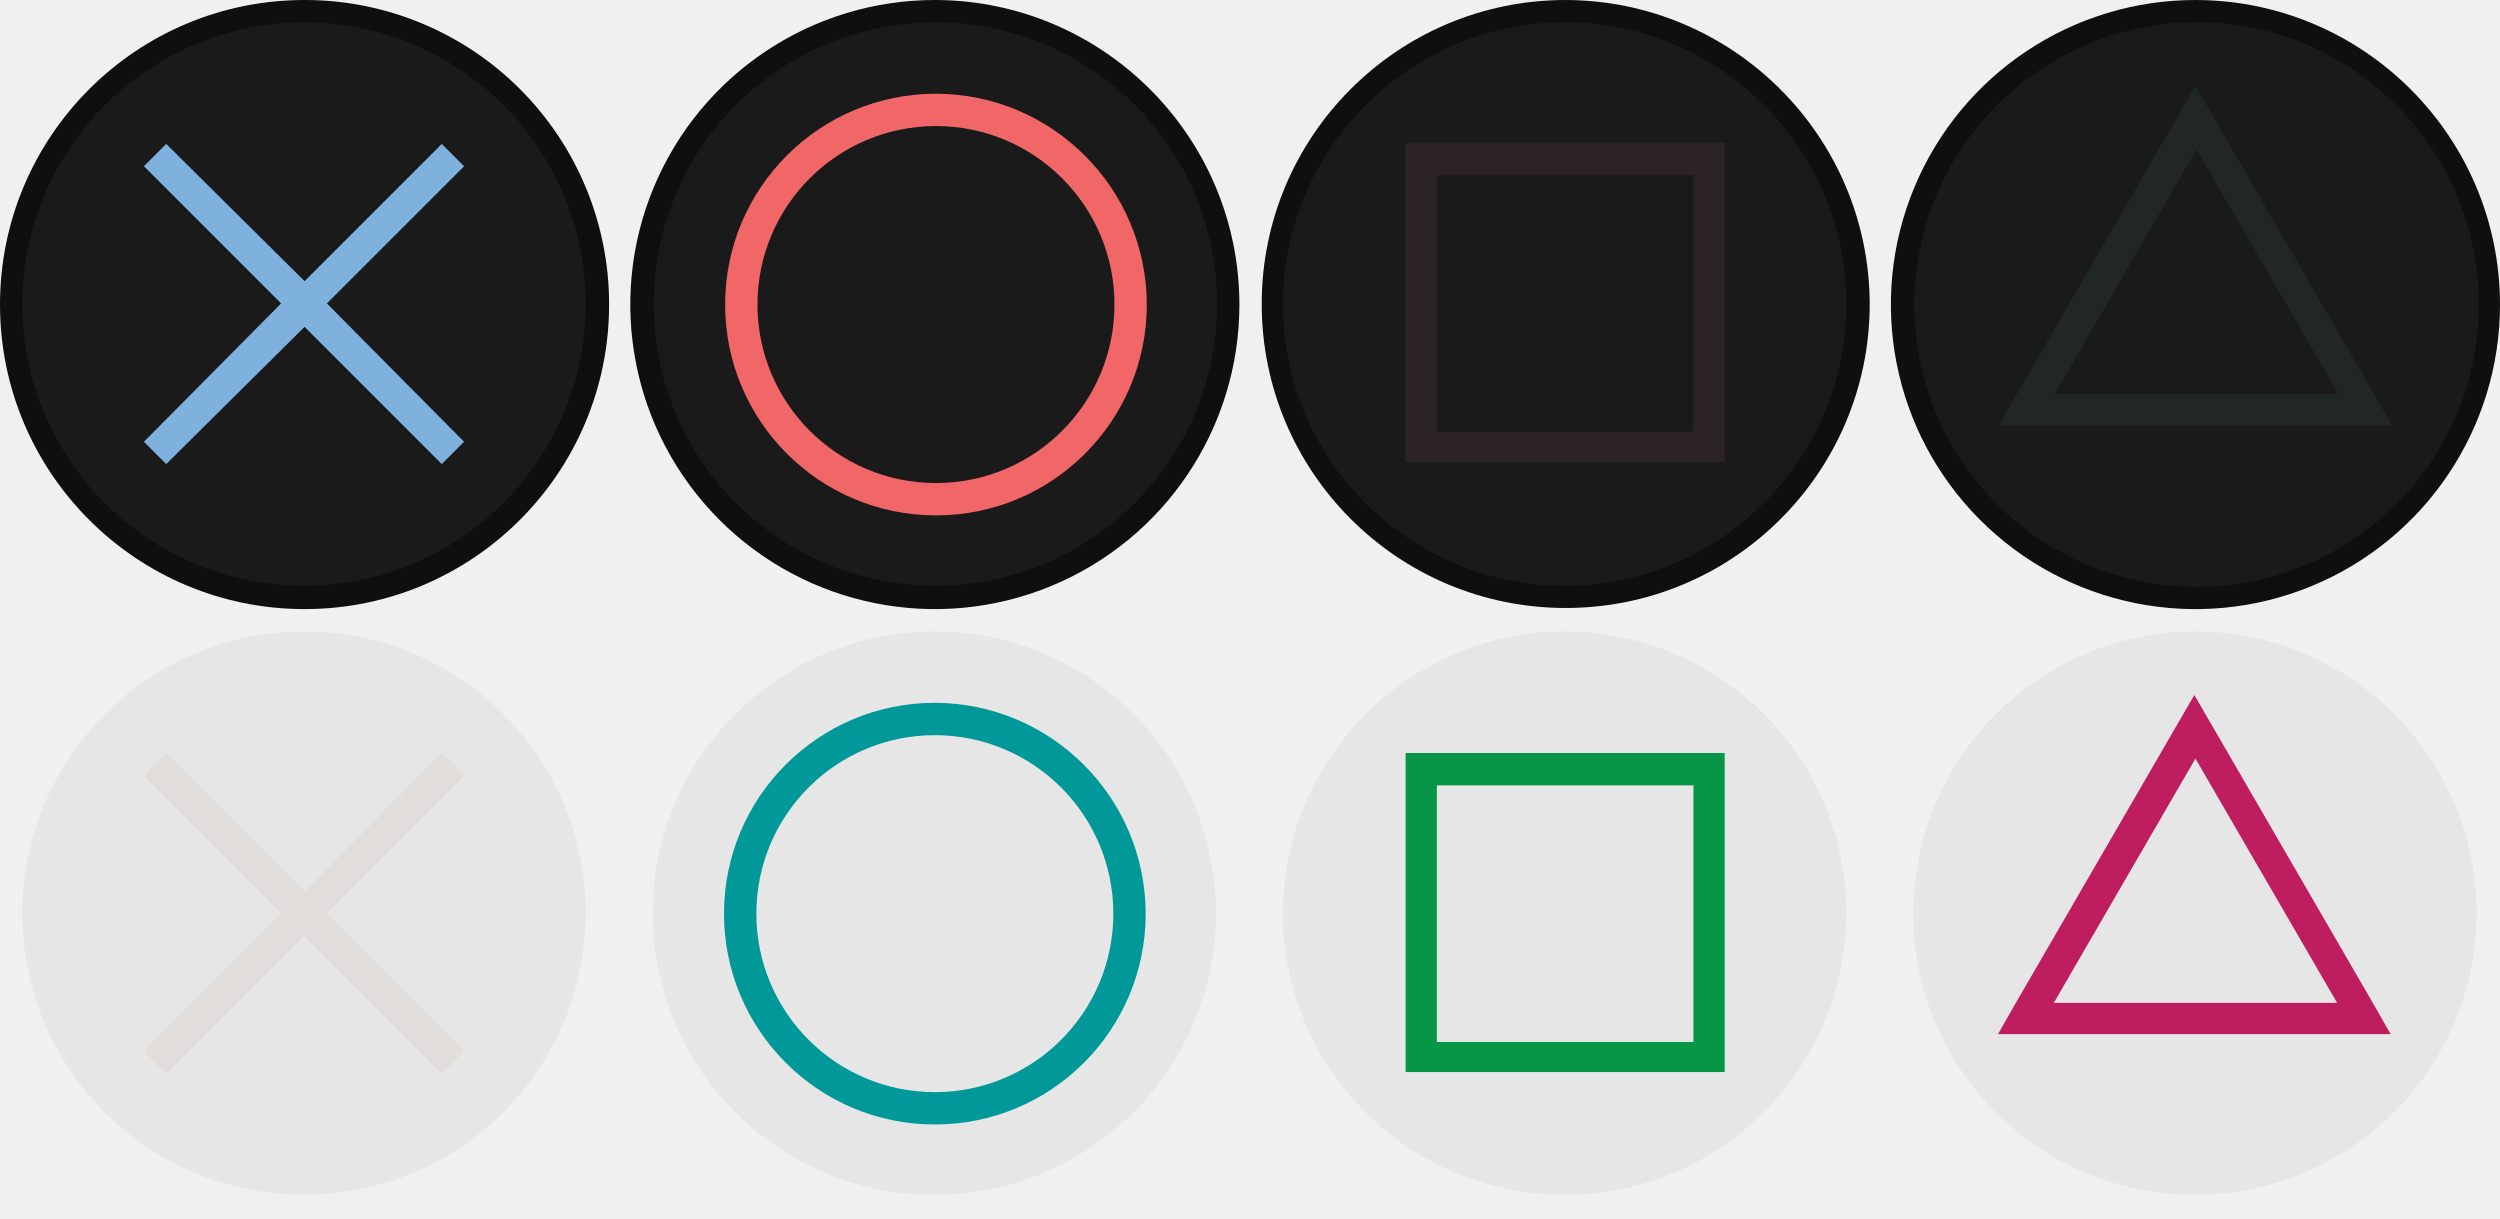
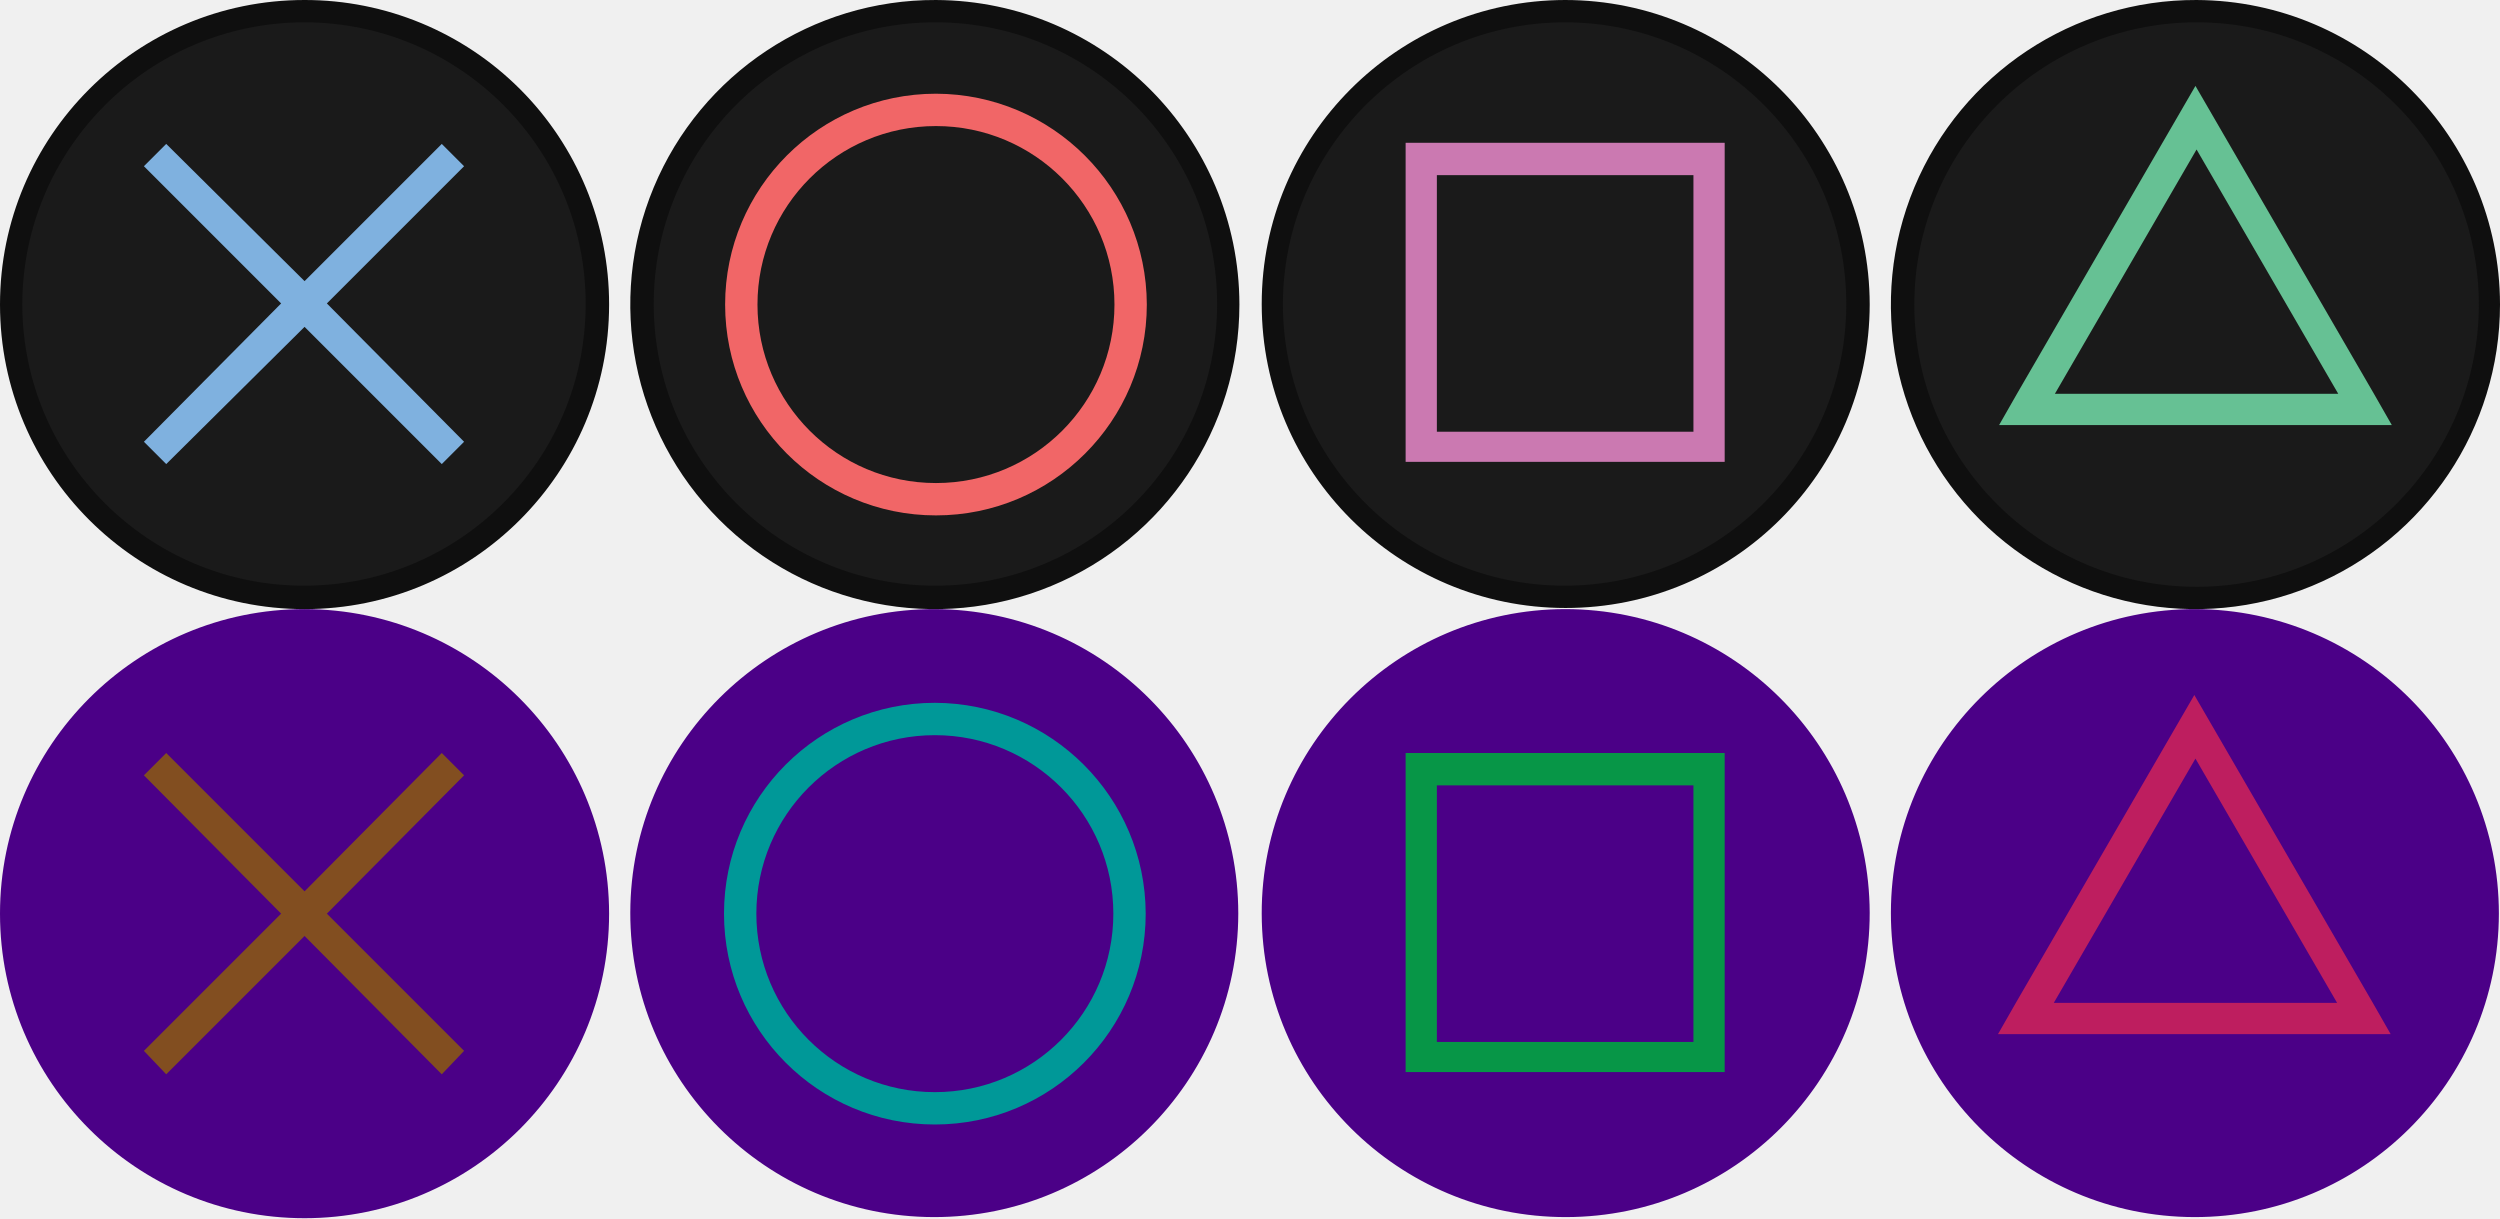
<svg xmlns="http://www.w3.org/2000/svg" version="1.1" id="svg1" width="187.883" height="91.552" viewBox="0 0 187.883 91.552" xml:space="preserve">
  <defs id="defs1">
    <linearGradient id="swatch9">
      <stop style="stop-color:#21008c;stop-opacity:1;" offset="0" id="stop9" />
    </linearGradient>
    <linearGradient id="swatch8">
      <stop style="stop-color:#4b0087;stop-opacity:1;" offset="0" id="stop8" />
    </linearGradient>
    <style id="style1">
      .cls-1 {
        fill: none;
      }

      .cls-2 {
        fill: #b3b3b3;
      }

      .cls-3 {
        fill: #0d0e13;
      }

      .cls-4 {
        opacity: 0.06;
      }

      .cls-5 {
        fill: #fff;
      }

      .cls-6 {
        fill: #13161f;
      }

      .cls-7 {
        fill: #0f1015;
      }

      .cls-8 {
        fill: #121212;
      }

      .cls-9 {
        fill: #080808;
      }

      .cls-10 {
        fill: #1f1f1f;
      }

      .cls-11 {
        fill: #e6e6e6;
        opacity: 0.1;
      }

      .cls-11, .cls-12, .cls-13, .cls-14, .cls-17 {
        isolation: isolate;
      }

      .cls-12, .cls-14, .cls-29 {
        opacity: 0.08;
      }

      .cls-12 {
        fill: url(#SVGID_4_);
      }

      .cls-13 {
        opacity: 0.22;
      }

      .cls-14 {
        fill: url(#SVGID_5_);
      }

      .cls-15 {
        fill: #10111a;
      }

      .cls-16 {
        fill: #1a1a1a;
      }

      .cls-17 {
        opacity: 0.25;
      }

      .cls-18 {
        opacity: 0.12;
      }

      .cls-19 {
        fill: #0b0b0f;
      }

      .cls-20 {
        fill: url(#SVGID_6_);
      }

      .cls-21 {
        fill: #0f0f0f;
      }

      .cls-22 {
        fill: #f66;
      }

      .cls-23 {
        fill: #7cb2e8;
      }

      .cls-24 {
        fill: #ff69f8;
      }

      .cls-25 {
        fill: #40e2a0;
      }

      .cls-26 {
        fill: #050505;
        stroke: #000;
        stroke-miterlimit: 10;
        stroke-width: 2px;
      }

      .cls-27 {
        fill: #f2f2f2;
      }

      .cls-28 {
        fill: #0a0a0a;
      }

      .cls-30 {
        fill: #ccc;
      }
    </style>
    <style id="style1-1">
      .cls-1 {
        fill: #0f0f0f;
      }

      .cls-2 {
        fill: #121212;
      }

      .cls-3 {
        fill: #141414;
      }

      .cls-4 {
        fill: #f0f0f0;
      }

      .cls-5 {
        fill: #ededed;
      }

      .cls-6 {
        fill: #ebebeb;
      }
    </style>
  </defs>
  <g id="g1" transform="matrix(1.221498,0,0,1.221498,43.64825,100)" style="display:inline">
    <g id="g58" transform="translate(558.5126,224.3753)" style="display:inline">
      <g id="g46" transform="matrix(0.68636,0,0,0.68636,-594.246,-308.4383)" style="display:inline">
        <g id="g45">
-           <g id="g44">
-             <path class="cls-1" d="M 196.7,111.3 A 26.25,26.25 0 1 1 223,85.1 26.33,26.33 0 0 1 196.7,111.3 Z" id="path43" style="fill:#e6e6e6" />
-             <path class="cls-2" d="m 196.8,59.8 a 25.25,25.25 0 1 1 -25.3,25.3 25.31,25.31 0 0 1 25.3,-25.3 m 0,-2 A 27.25,27.25 0 1 0 224,85.1 27.31,27.31 0 0 0 196.8,57.8 Z" id="path44" style="fill:#f0f0f0" />
+           <g id="g44" style="fill:#4b0087;fill-opacity:1">
+             <path class="cls-1" d="M 196.7,111.3 A 26.25,26.25 0 1 1 223,85.1 26.33,26.33 0 0 1 196.7,111.3 Z" id="path43" style="fill:#4b0087;fill-opacity:1" />
+             <path class="cls-2" d="m 196.8,59.8 a 25.25,25.25 0 1 1 -25.3,25.3 25.31,25.31 0 0 1 25.3,-25.3 m 0,-2 A 27.25,27.25 0 1 0 224,85.1 27.31,27.31 0 0 0 196.8,57.8 Z" id="path44" style="fill:#4b0087;fill-opacity:1" />
          </g>
          <path class="cls-6" d="m 212.7,93.1 -16,-27.6 -16,27.6 -1.6,2.8 h 35.2 z m -15.9,0 h -12.7 l 12.7,-21.9 12.7,21.9 z" id="path45" style="fill:#be1e5f" />
        </g>
        <g id="g43" style="display:inline">
-           <g id="g42">
-             <path class="cls-1" d="M 140.3,111.3 A 26.25,26.25 0 1 1 166.6,85 26.25,26.25 0 0 1 140.3,111.3 Z" id="path39" style="fill:#e6e6e6" />
-             <path class="cls-2" d="M 140.3,59.8 A 25.25,25.25 0 1 1 115,85.1 25.31,25.31 0 0 1 140.3,59.8 m 0,-2 A 27.25,27.25 0 1 0 167.6,85 27.31,27.31 0 0 0 140.3,57.8 Z" id="path40" style="fill:#f0f0f0" />
+           <g id="g42" style="fill:#4b0087;fill-opacity:1">
+             <path class="cls-1" d="M 140.3,111.3 A 26.25,26.25 0 1 1 166.6,85 26.25,26.25 0 0 1 140.3,111.3 Z" id="path39" style="fill:#4b0087;fill-opacity:1" />
+             <path class="cls-2" d="M 140.3,59.8 A 25.25,25.25 0 1 1 115,85.1 25.31,25.31 0 0 1 140.3,59.8 m 0,-2 A 27.25,27.25 0 1 0 167.6,85 27.31,27.31 0 0 0 140.3,57.8 Z" id="path40" style="fill:#4b0087;fill-opacity:1" />
          </g>
          <path class="cls-5" d="M 151.8,70.7 H 126 v 28.6 h 28.6 V 70.7 Z m 0,25.9 h -23 v -23 h 23 z" id="path42" style="fill:#079647" />
        </g>
        <g id="g25" style="display:inline">
-           <g id="g24">
-             <path class="cls-1" d="M 83.8,111.3 A 26.25,26.25 0 1 1 110,85.1 26.33,26.33 0 0 1 83.8,111.3 Z" id="path23" style="fill:#e6e6e6" />
-             <path class="cls-2" d="M 83.8,59.8 A 25.25,25.25 0 1 1 58.5,85.1 25.31,25.31 0 0 1 83.8,59.8 m 0,-2 A 27.25,27.25 0 1 0 111,85.1 27.31,27.31 0 0 0 83.8,57.8 Z" id="path24" style="fill:#f0f0f0" />
+           <g id="g24" style="fill:#4b0087;fill-opacity:1">
+             <path class="cls-1" d="M 83.8,111.3 A 26.25,26.25 0 1 1 110,85.1 26.33,26.33 0 0 1 83.8,111.3 Z" id="path23" style="fill:#4b0087;fill-opacity:1" />
+             <path class="cls-2" d="M 83.8,59.8 A 25.25,25.25 0 1 1 58.5,85.1 25.31,25.31 0 0 1 83.8,59.8 m 0,-2 A 27.25,27.25 0 1 0 111,85.1 27.31,27.31 0 0 0 83.8,57.8 Z" id="path24" style="fill:#4b0087;fill-opacity:1" />
          </g>
          <path class="cls-3" d="M 83.8,66.2 A 18.9,18.9 0 1 0 102.7,85.1 18.95,18.95 0 0 0 83.8,66.2 Z m 0,34.9 a 16,16 0 1 1 16,-16 16,16 0 0 1 -16,16 z" id="path25" style="fill:#009898" />
        </g>
        <g id="g38" style="display:inline">
-           <g id="g27">
-             <path class="cls-1" d="M 27.2,111.3 A 26.2,26.2 0 1 1 53.6,85.1 26.23,26.23 0 0 1 27.2,111.3 Z" id="path26" style="fill:#e6e6e6" />
-             <path class="cls-2" d="M 27.3,59.8 A 25.25,25.25 0 1 1 2,85.1 25.31,25.31 0 0 1 27.3,59.8 m 0,-2 A 27.3,27.3 0 1 0 54.6,85.1 27.34,27.34 0 0 0 27.3,57.8 Z" id="path27" style="fill:#f0f0f0" />
-           </g>
-           <polygon class="cls-4" points="27.3,83.1 14.9,70.7 12.9,72.7 25.2,85.1 12.9,97.4 14.9,99.5 27.3,87.1 39.6,99.5 41.6,97.4 29.3,85.1 41.6,72.7 39.6,70.7 " id="polygon37" style="fill:#824e20" />
+           <g id="g27" style="fill:#4b0087;fill-opacity:1">
+             <path class="cls-1" d="M 27.2,111.3 A 26.2,26.2 0 1 1 53.6,85.1 26.23,26.23 0 0 1 27.2,111.3 Z" id="path26" style="fill:#4b0087;fill-opacity:1" />
+             <path class="cls-2" d="M 27.3,59.8 A 25.25,25.25 0 1 1 2,85.1 25.31,25.31 0 0 1 27.3,59.8 m 0,-2 A 27.3,27.3 0 1 0 54.6,85.1 27.34,27.34 0 0 0 27.3,57.8 Z" id="path27" style="fill:#4b0087;fill-opacity:1" />
+           </g>
+           <polygon class="cls-4" points="27.3,87.1 39.6,99.5 41.6,97.4 29.3,85.1 41.6,72.7 39.6,70.7 27.3,83.1 14.9,70.7 12.9,72.7 25.2,85.1 12.9,97.4 14.9,99.5 " id="polygon37" style="opacity:1;fill:#824e20" />
        </g>
      </g>
      <g id="g70" transform="matrix(0.6863638,0,0,0.6863638,-545.0259,-212.6076)">
        <g id="g69" transform="translate(-71.61191,-137.7207)" style="display:inline">
          <g id="g68">
            <path class="cls-7" d="M 196.7,54.8 A 26.3,26.3 0 1 1 223,28.6 26.33,26.33 0 0 1 196.7,54.8 Z" id="path67" style="fill:#1a1a1a" />
            <path class="cls-8" d="M 196.8,3.3 A 25.3,25.3 0 1 1 171.5,28.6 25.33,25.33 0 0 1 196.8,3.3 m 0,-2 A 27.3,27.3 0 1 0 224,28.6 27.34,27.34 0 0 0 196.8,1.3 Z" id="path68" style="fill:#0f0f0f" />
          </g>
-           <path class="cls-12" d="m 212.7,36.6 -16,-27.6 -16,27.6 -1.6,2.8 h 35.2 z m -15.9,0 h -12.7 l 12.7,-21.9 12.7,21.9 z" id="path69" style="fill:#66c194" />
+           <path class="cls-12" d="m 212.7,36.6 -16,-27.6 -16,27.6 -1.6,2.8 h 35.2 z m -15.9,0 h -12.7 l 12.7,-21.9 12.7,21.9 z" id="path69" style="opacity:1;fill:#66c194" />
        </g>
        <g id="g65" transform="translate(-71.71157,-137.1209)" style="display:inline">
          <g id="g64">
            <path class="cls-7" d="M 140.3,54.2 A 26.25,26.25 0 1 1 166.6,28 26.23,26.23 0 0 1 140.3,54.2 Z" id="path63" style="fill:#1a1a1a" />
            <path class="cls-8" d="M 140.3,2.7 A 25.25,25.25 0 1 1 115,27.9 25.33,25.33 0 0 1 140.3,2.7 m 0,-2 A 27.25,27.25 0 1 0 167.6,28 27.34,27.34 0 0 0 140.3,0.7 Z" id="path64" style="fill:#0f0f0f" />
          </g>
-           <path class="cls-11" d="M 151.8,13.5 H 126 v 28.6 h 28.6 V 13.5 Z m 0,25.9 h -23 v -23 h 23 z" id="path65" style="fill:#cb79b1" />
+           <path class="cls-11" d="M 151.8,13.5 H 126 v 28.6 h 28.6 V 13.5 Z m 0,25.9 h -23 v -23 h 23 z" id="path65" style="opacity:1;fill:#cb79b1" />
        </g>
        <g id="g60" transform="translate(-71.61153,-136.4207)" style="display:inline">
          <g id="g59">
            <path class="cls-7" d="M 83.8,53.5 A 26.25,26.25 0 1 1 110,27.2 26.33,26.33 0 0 1 83.8,53.5 Z" id="path58" style="fill:#1a1a1a" />
            <path class="cls-8" d="M 83.8,2 A 25.25,25.25 0 1 1 58.5,27.3 25.24,25.24 0 0 1 83.8,2 m 0,-2 A 27.3,27.3 0 1 0 111,27.3 27.34,27.34 0 0 0 83.8,0 Z" id="path59" style="fill:#0f0f0f" />
          </g>
          <path class="cls-9" d="M 83.8,8.4 A 18.9,18.9 0 1 0 102.7,27.3 18.95,18.95 0 0 0 83.8,8.4 Z m 0,34.9 a 16,16 0 1 1 16,-16 16,16 0 0 1 -16,16 z" id="path60" style="fill:#f16667" />
        </g>
        <g id="g63" transform="translate(-71.71134,-136.4209)">
          <g id="g62">
            <path class="cls-7" d="M 27.2,53.5 A 26.25,26.25 0 1 1 53.5,27.3 26.29,26.29 0 0 1 27.2,53.5 Z" id="path61" style="fill:#1a1a1a" />
            <path class="cls-8" d="M 27.3,2 A 25.25,25.25 0 1 1 2,27.3 25.33,25.33 0 0 1 27.3,2 m 0,-2 A 27.3,27.3 0 1 0 54.6,27.3 27.27,27.27 0 0 0 27.3,0 Z" id="path62" style="fill:#0f0f0f" />
          </g>
-           <polygon class="cls-10" points="29.3,27.2 41.6,14.9 39.6,12.9 27.3,25.2 14.9,12.9 12.9,14.9 25.2,27.2 12.9,39.6 14.9,41.6 27.3,29.3 39.6,41.6 41.6,39.6 " id="polygon62" style="fill:#7fb1df" />
+           <polygon class="cls-10" points="25.2,27.2 12.9,39.6 14.9,41.6 27.3,29.3 39.6,41.6 41.6,39.6 29.3,27.2 41.6,14.9 39.6,12.9 27.3,25.2 14.9,12.9 12.9,14.9 " id="polygon62" style="fill:#7fb1df" />
        </g>
      </g>
    </g>
  </g>
</svg>
